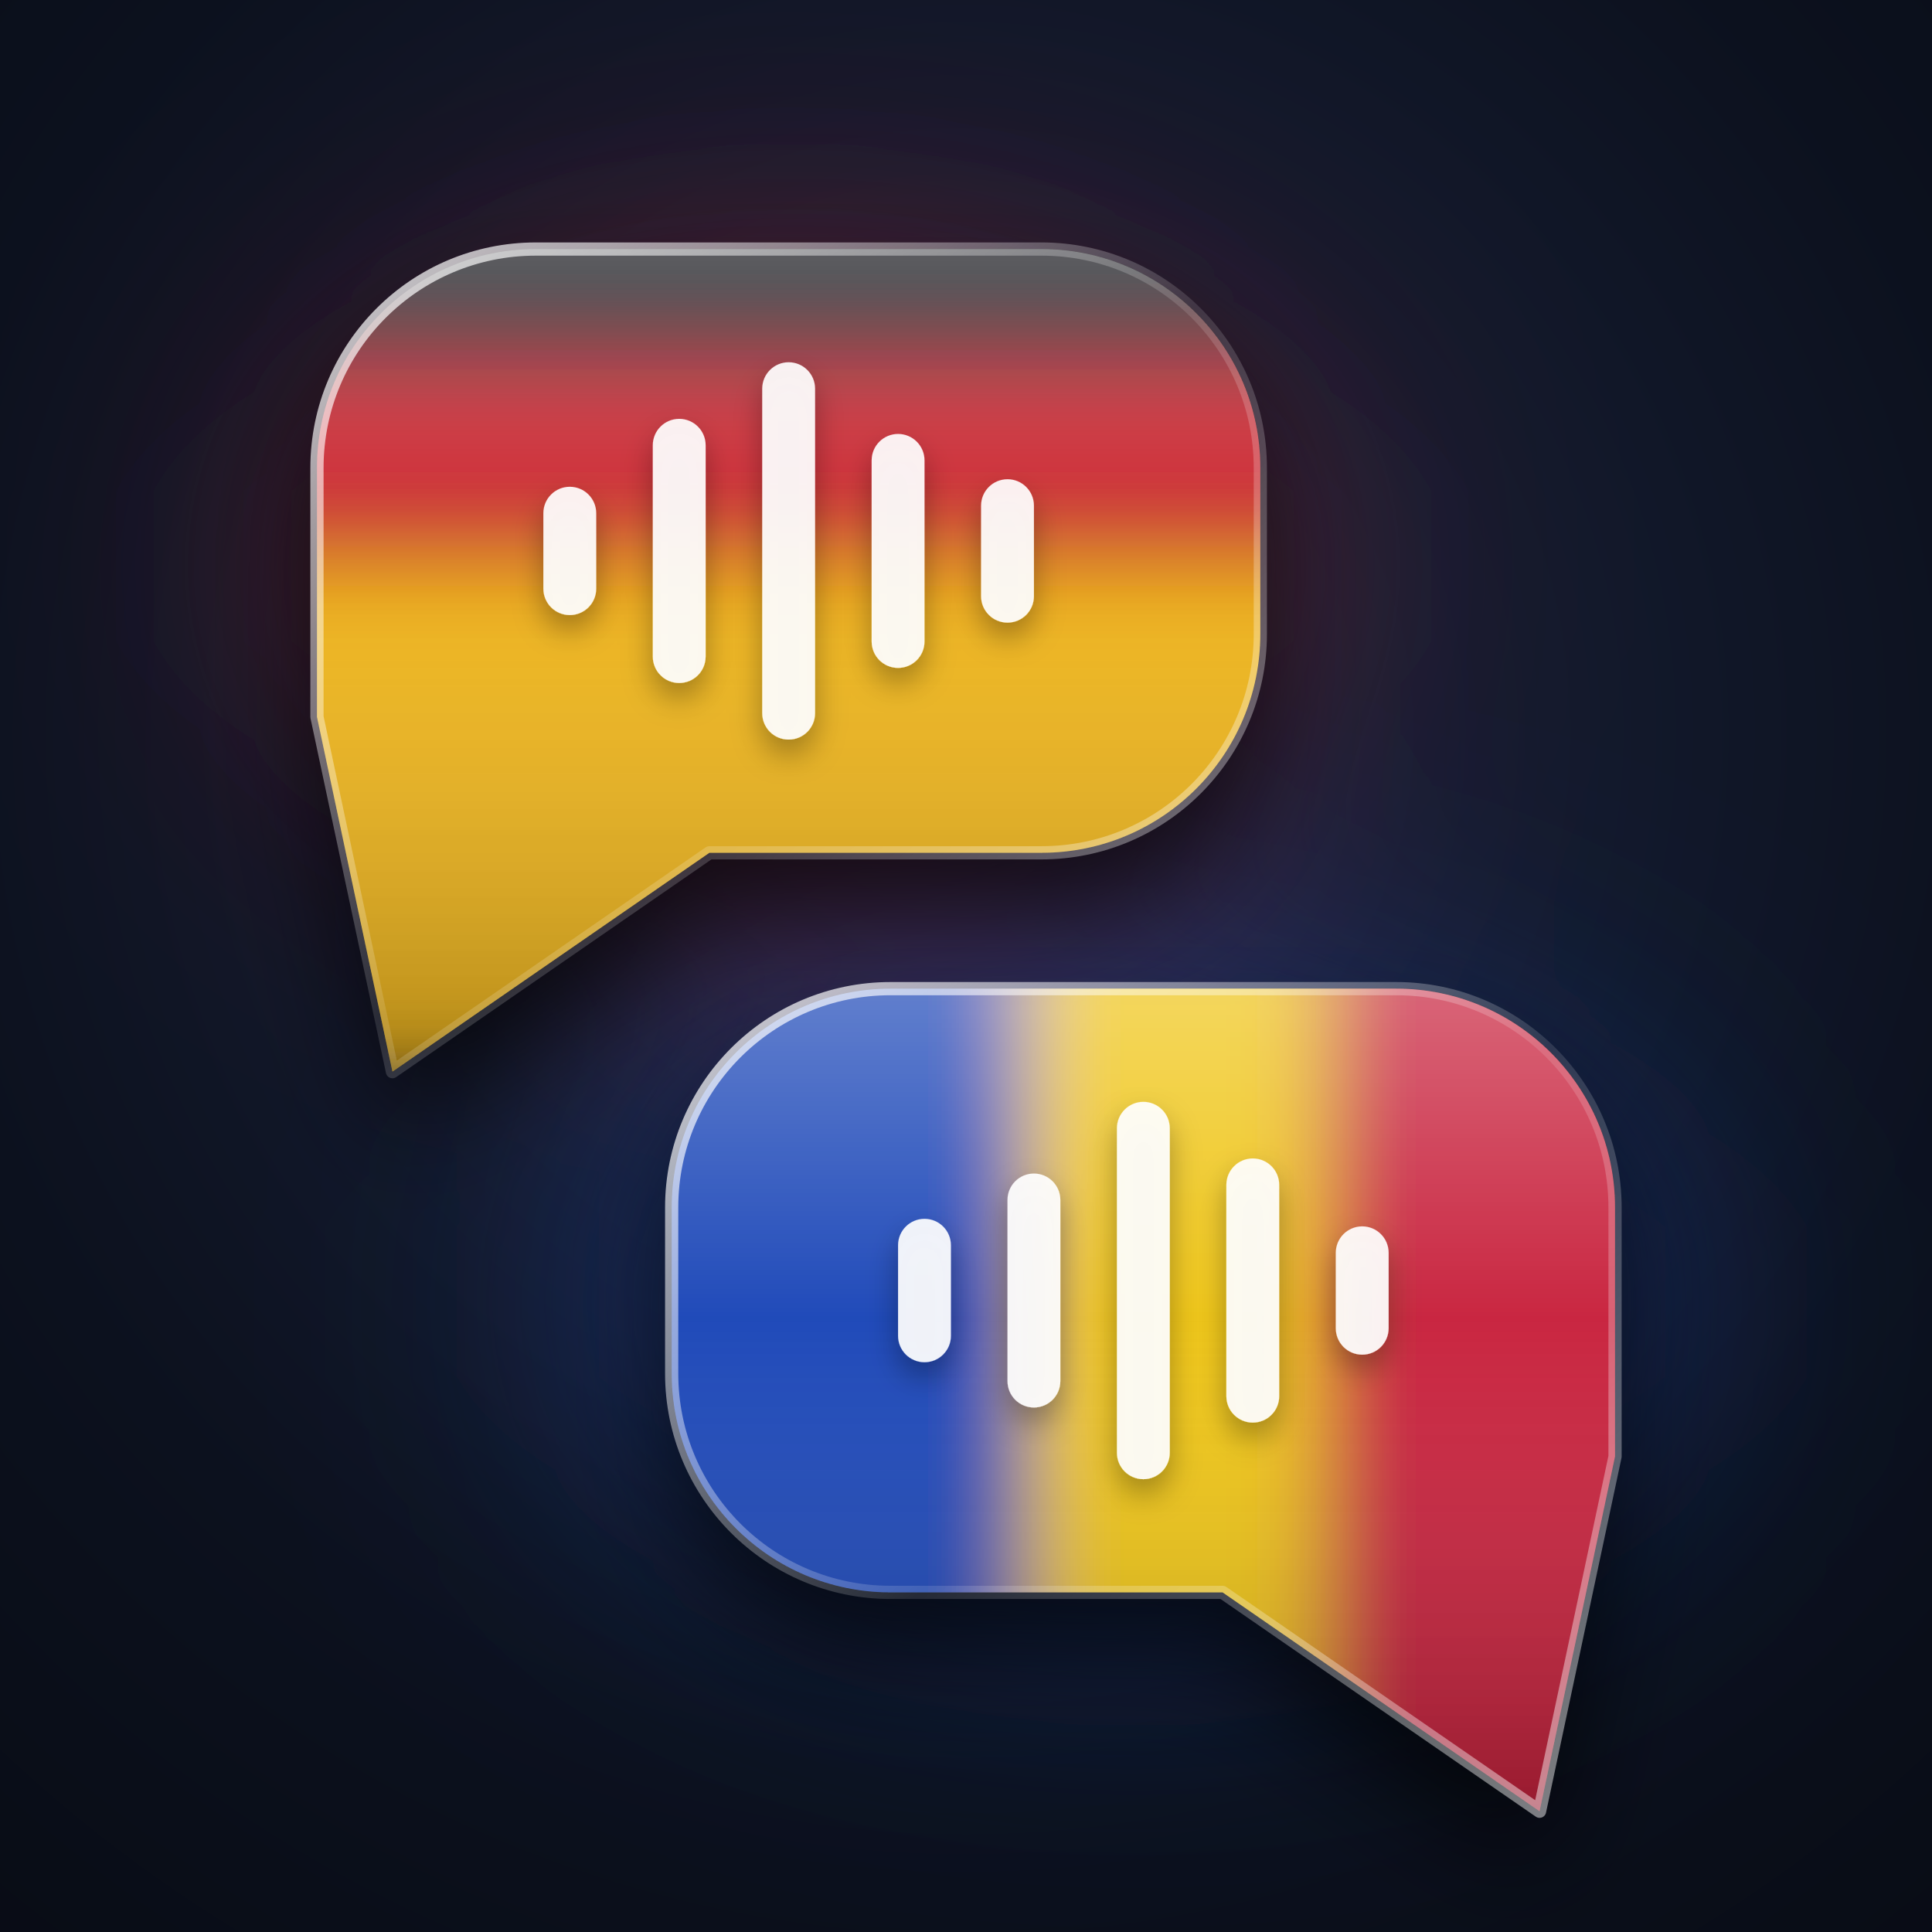
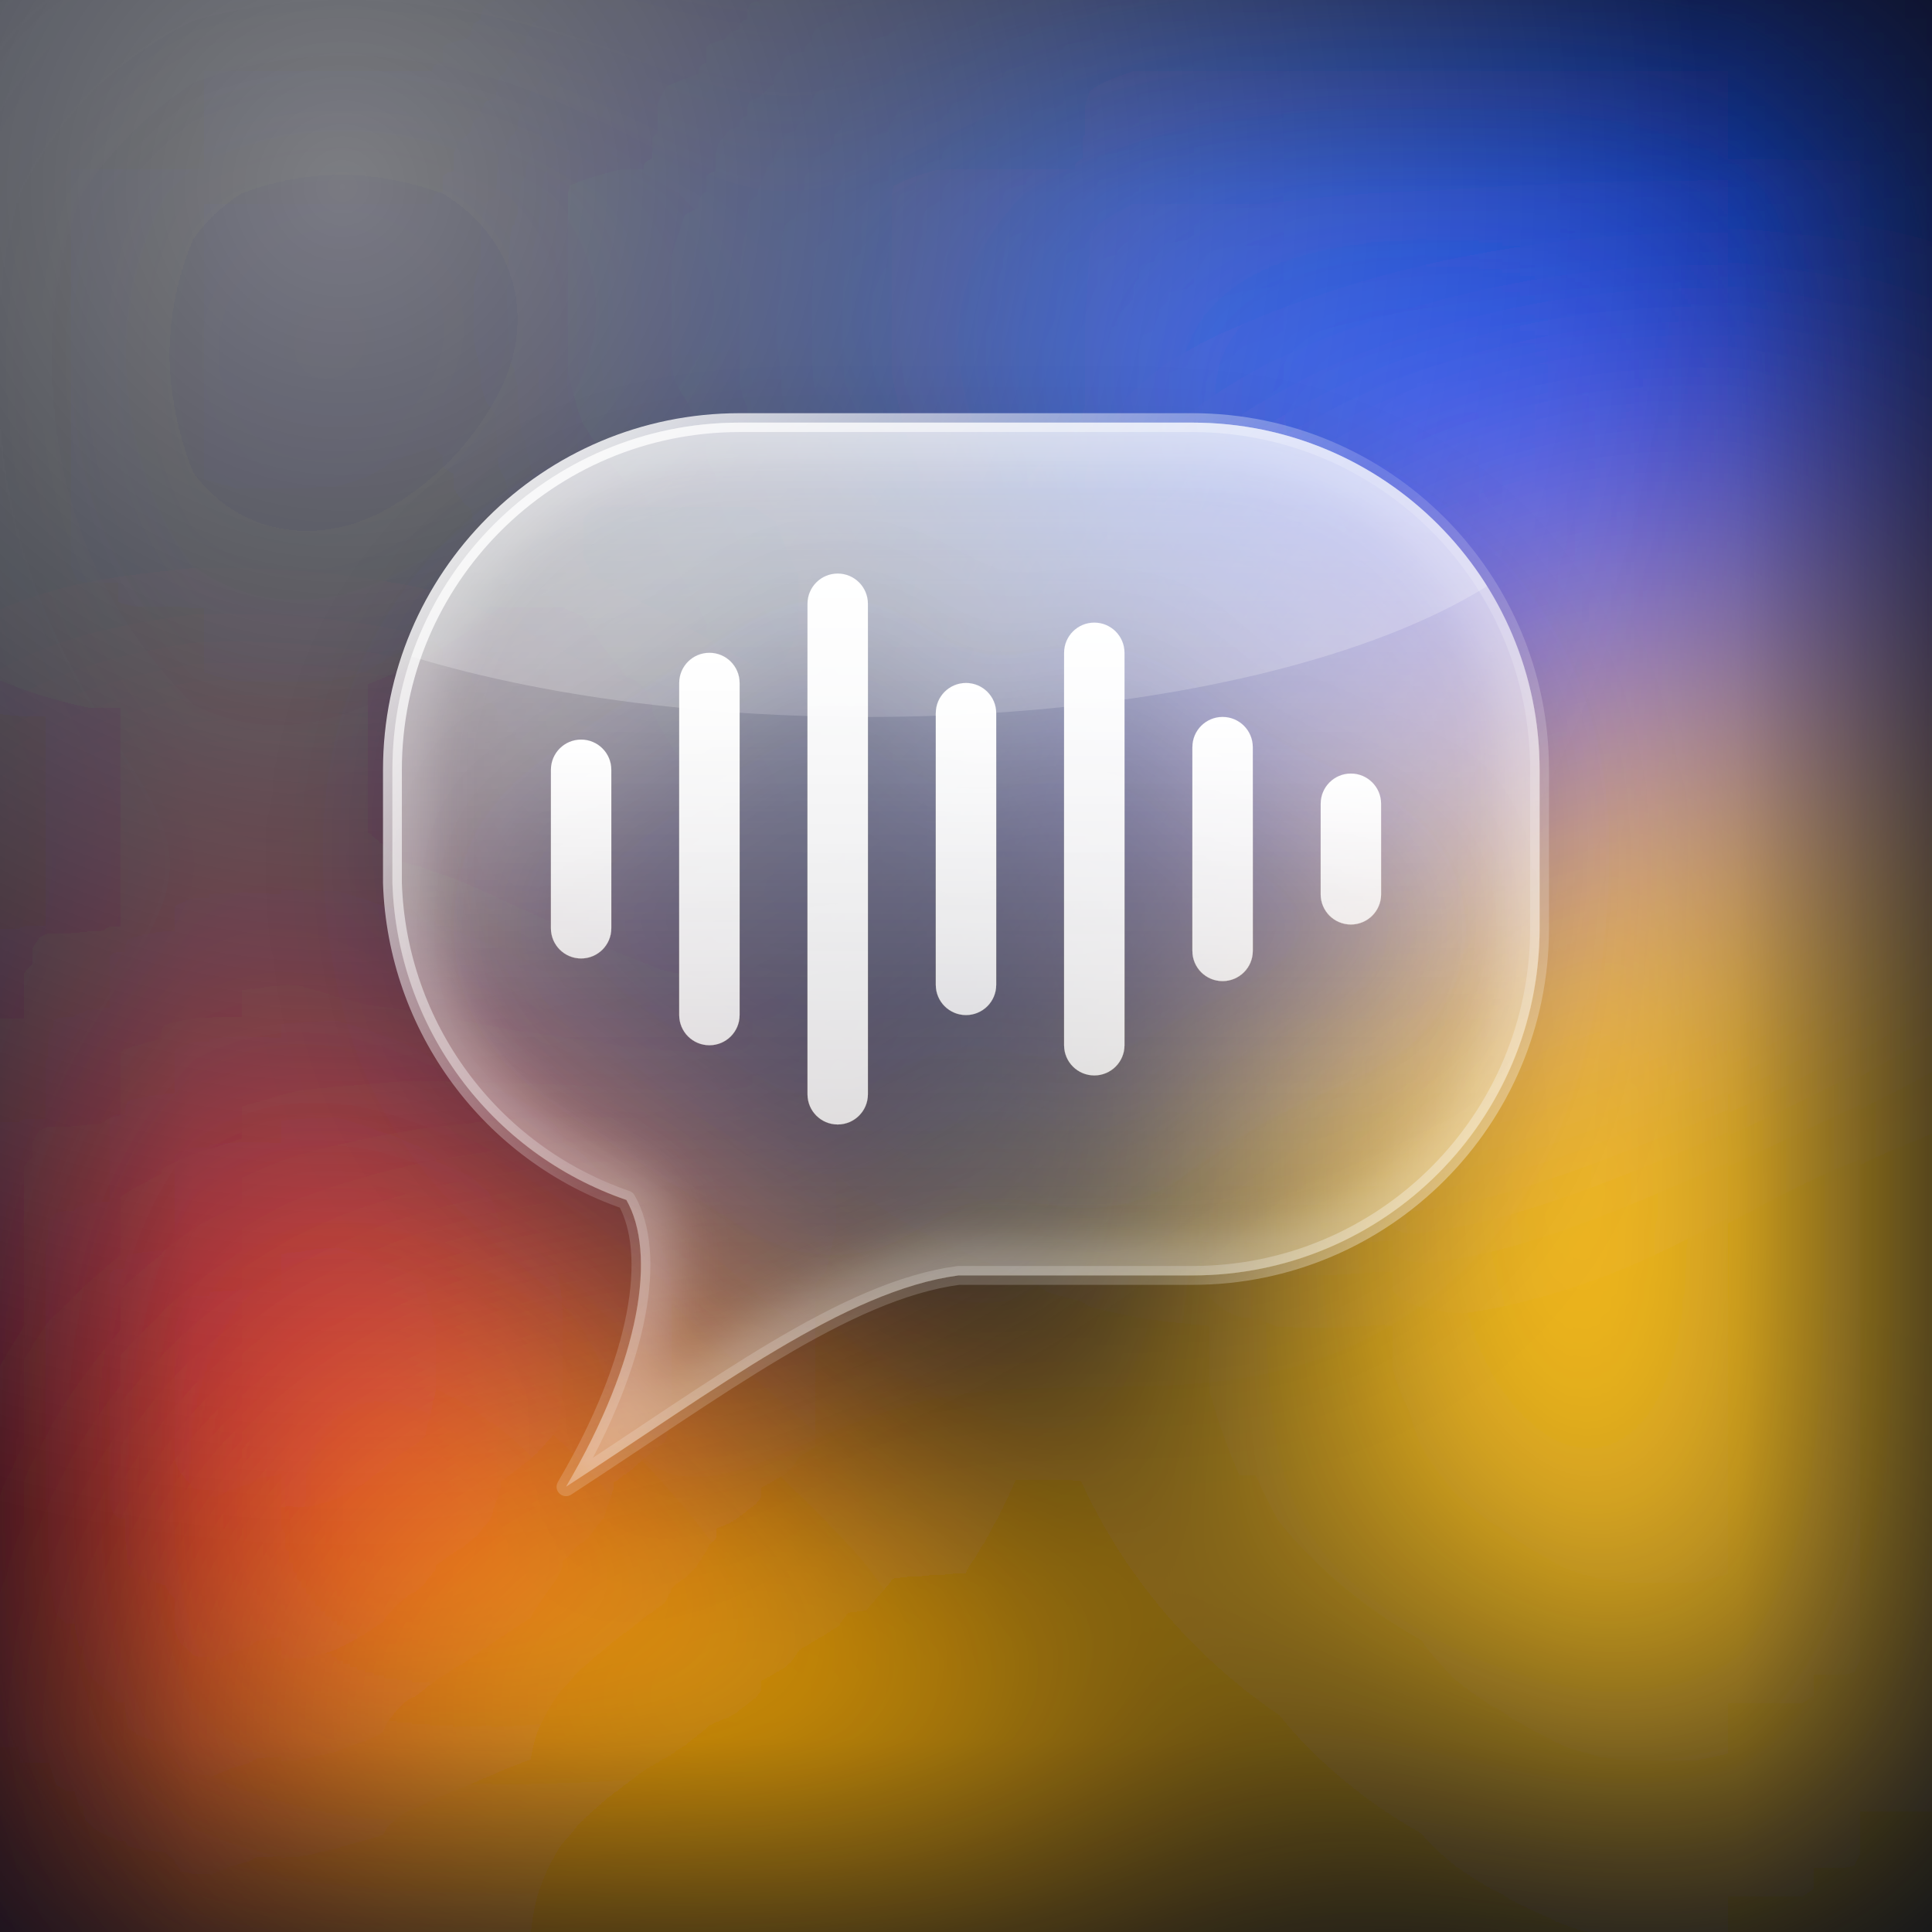
<svg xmlns="http://www.w3.org/2000/svg" width="512" height="512" viewBox="0 0 512 512">
  <defs>
-     <radialGradient id="bg" cx=".5" cy=".38" r=".9">
-       <stop offset="0" stop-color="#1C2540" />
-       <stop offset=".6" stop-color="#0C111E" />
-       <stop offset="1" stop-color="#070A12" />
+     <linearGradient id="bg" x1="0" y1="0" x2="1" y2="1">
+       <stop offset="0" stop-color="#1542E6" />
+       <stop offset=".38" stop-color="#0A0E1C" />
+       <stop offset=".7" stop-color="#E4326A" />
+       <stop offset="1" stop-color="#FFAA2E" />
+     </linearGradient>
+     <radialGradient id="hi" cx=".18" cy=".1" r=".7">
+       <stop offset="0" stop-color="#fff" stop-opacity=".45" />
+       <stop offset="1" stop-color="#fff" stop-opacity="0" />
    </radialGradient>
-     <filter id="gl" x="-60%" y="-60%" width="220%" height="220%">
-       <feGaussianBlur stdDeviation="42" />
-     </filter>
-     <filter id="bb" x="-20%" y="-20%" width="140%" height="140%">
-       <feGaussianBlur stdDeviation="11" />
-     </filter>
-     <filter id="sh" x="-30%" y="-30%" width="160%" height="180%">
-       <feDropShadow dx="0" dy="16" stdDeviation="14" flood-color="#000" flood-opacity=".7" />
-     </filter>
-     <filter id="bs" x="-30%" y="-30%" width="160%" height="160%">
-       <feDropShadow dx="0" dy="4" stdDeviation="4" flood-color="#000" flood-opacity=".35" />
-     </filter>
-     <clipPath id="cde">
-       <path d="M142 66H276A58 58 0 0 1 334 124V168A58 58 0 0 1 276 226H188L104 284L84 190V124A58 58 0 0 1 142 66Z" />
-     </clipPath>
-     <clipPath id="cro">
-       <path d="M236 262H370A58 58 0 0 1 428 320V386L408 480L324 422H236A58 58 0 0 1 178 364V320A58 58 0 0 1 236 262Z" />
-     </clipPath>
-     <linearGradient id="sheen" x1="0" y1="0" x2="0" y2="1">
-       <stop offset="0" stop-color="#fff" stop-opacity=".30" />
-       <stop offset=".4" stop-color="#fff" stop-opacity=".02" />
-       <stop offset="1" stop-color="#000" stop-opacity=".24" />
+     <radialGradient id="warm" cx=".9" cy=".95" r=".6">
+       <stop offset="0" stop-color="#FFD54A" stop-opacity=".75" />
+       <stop offset="1" stop-color="#FFD54A" stop-opacity="0" />
+     </radialGradient>
+     <linearGradient id="gf" x1="0" y1="0" x2="0" y2="1">
+       <stop offset="0" stop-color="#fff" stop-opacity=".62" />
+       <stop offset=".55" stop-color="#fff" stop-opacity=".22" />
+       <stop offset="1" stop-color="#fff" stop-opacity=".12" />
    </linearGradient>
    <linearGradient id="rim" x1="0" y1="0" x2="1" y2="1">
-       <stop offset="0" stop-color="#fff" stop-opacity=".8" />
-       <stop offset=".5" stop-color="#fff" stop-opacity=".12" />
-       <stop offset="1" stop-color="#fff" stop-opacity=".5" />
+       <stop offset="0" stop-color="#fff" stop-opacity="1" />
+       <stop offset=".45" stop-color="#fff" stop-opacity=".15" />
+       <stop offset=".75" stop-color="#fff" stop-opacity=".2" />
+       <stop offset="1" stop-color="#fff" stop-opacity=".75" />
    </linearGradient>
+     <linearGradient id="bar" x1="0" y1="0" x2="0" y2="1">
+       <stop offset="0" stop-color="#fff" />
+       <stop offset="1" stop-color="#fff" stop-opacity=".78" />
+     </linearGradient>
+     <filter id="sh" x="-30%" y="-30%" width="170%" height="190%">
+       <feDropShadow dx="0" dy="22" stdDeviation="20" flood-color="#1A0B4A" flood-opacity=".45" />
+     </filter>
+     <filter id="mesh" x="-50%" y="-50%" width="200%" height="200%">
+       <feGaussianBlur stdDeviation="62" />
+     </filter>
+     <filter id="gl" x="-50%" y="-50%" width="200%" height="200%">
+       <feGaussianBlur stdDeviation="7" />
+     </filter>
+     <clipPath id="cb">
+       <path d="M196 112H316A92 92 0 0 1 408 204V246A92 92 0 0 1 316 338H254C224 342 190 368 150 394C170 360 174 332 166 318A92 92 0 0 1 104 234V204A92 92 0 0 1 196 112Z" />
+     </clipPath>
  </defs>
-   <rect width="512" height="512" fill="url(#bg)" />
-   <g filter="url(#gl)" opacity=".5">
-     <ellipse cx="210" cy="150" rx="130" ry="70" fill="#D8232A" />
-     <ellipse cx="300" cy="345" rx="140" ry="70" fill="#2458D8" />
+   <rect width="512" height="512" fill="#0A0E1C" />
+   <g filter="url(#mesh)">
+     <circle cx="430" cy="70" r="190" fill="#1D4FE8" />
+     <circle cx="470" cy="330" r="150" fill="#FFC21F" />
+     <circle cx="40" cy="470" r="200" fill="#E0242C" />
+     <circle cx="200" cy="520" r="130" fill="#FFB400" />
+     <circle cx="50" cy="60" r="130" fill="#0E101A" />
  </g>
+   <rect width="512" height="512" fill="url(#hi)" />
  <g filter="url(#sh)">
-     <path d="M142 66H276A58 58 0 0 1 334 124V168A58 58 0 0 1 276 226H188L104 284L84 190V124A58 58 0 0 1 142 66Z" fill="#111" />
+     <path d="M196 112H316A92 92 0 0 1 408 204V246A92 92 0 0 1 316 338H254C224 342 190 368 150 394C170 360 174 332 166 318A92 92 0 0 1 104 234V204A92 92 0 0 1 196 112Z" fill="url(#gf)" />
  </g>
-   <g clip-path="url(#cde)">
-     <g filter="url(#bb)">
-       <rect x="60" y="20" width="320" height="82" fill="#16161C" />
-       <rect x="60" y="98" width="320" height="56" fill="#C81E26" />
-       <rect x="60" y="150" width="320" height="140" fill="#EDB41C" />
-     </g>
+   <g clip-path="url(#cb)">
+     <ellipse cx="230" cy="120" rx="190" ry="70" fill="#fff" opacity=".22" />
+     <path d="M196 112H316A92 92 0 0 1 408 204V246A92 92 0 0 1 316 338H254C224 342 190 368 150 394C170 360 174 332 166 318A92 92 0 0 1 104 234V204A92 92 0 0 1 196 112Z" fill="none" stroke="#fff" stroke-opacity=".35" stroke-width="16" filter="url(#gl)" />
  </g>
-   <path d="M142 66H276A58 58 0 0 1 334 124V168A58 58 0 0 1 276 226H188L104 284L84 190V124A58 58 0 0 1 142 66Z" fill="url(#sheen)" />
-   <path d="M142 66H276A58 58 0 0 1 334 124V168A58 58 0 0 1 276 226H188L104 284L84 190V124A58 58 0 0 1 142 66Z" fill="none" stroke="url(#rim)" stroke-width="3.5" stroke-linejoin="round" />
-   <g fill="#fff" fill-opacity=".92" filter="url(#bs)">
-     <rect x="144" y="129" width="14" height="34" rx="7" />
-     <rect x="173" y="111" width="14" height="70" rx="7" />
-     <rect x="202" y="96" width="14" height="100" rx="7" />
-     <rect x="231" y="115" width="14" height="62" rx="7" />
-     <rect x="260" y="127" width="14" height="38" rx="7" />
-   </g>
-   <g filter="url(#sh)">
-     <path d="M236 262H370A58 58 0 0 1 428 320V386L408 480L324 422H236A58 58 0 0 1 178 364V320A58 58 0 0 1 236 262Z" fill="#111" />
-   </g>
-   <g clip-path="url(#cro)">
-     <g filter="url(#bb)">
-       <rect x="150" y="240" width="130" height="260" fill="#1B47B8" />
-       <rect x="272" y="240" width="86" height="260" fill="#EFC512" />
-       <rect x="350" y="240" width="110" height="260" fill="#C8223C" />
-     </g>
-   </g>
-   <path d="M236 262H370A58 58 0 0 1 428 320V386L408 480L324 422H236A58 58 0 0 1 178 364V320A58 58 0 0 1 236 262Z" fill="url(#sheen)" />
-   <path d="M236 262H370A58 58 0 0 1 428 320V386L408 480L324 422H236A58 58 0 0 1 178 364V320A58 58 0 0 1 236 262Z" fill="none" stroke="url(#rim)" stroke-width="3.5" stroke-linejoin="round" />
-   <g fill="#fff" fill-opacity=".92" filter="url(#bs)">
-     <rect x="238" y="323" width="14" height="38" rx="7" />
-     <rect x="267" y="311" width="14" height="62" rx="7" />
-     <rect x="296" y="292" width="14" height="100" rx="7" />
-     <rect x="325" y="307" width="14" height="70" rx="7" />
-     <rect x="354" y="325" width="14" height="34" rx="7" />
+   <path d="M196 112H316A92 92 0 0 1 408 204V246A92 92 0 0 1 316 338H254C224 342 190 368 150 394C170 360 174 332 166 318A92 92 0 0 1 104 234V204A92 92 0 0 1 196 112Z" fill="none" stroke="url(#rim)" stroke-width="5" stroke-linejoin="round" />
+   <g fill="url(#bar)" filter="url(#sh)">
+     <rect x="146" y="196" width="16" height="58" rx="8" />
+     <rect x="180" y="173" width="16" height="104" rx="8" />
+     <rect x="214" y="152" width="16" height="146" rx="8" />
+     <rect x="248" y="181" width="16" height="88" rx="8" />
+     <rect x="282" y="165" width="16" height="120" rx="8" />
+     <rect x="316" y="190" width="16" height="70" rx="8" />
+     <rect x="350" y="205" width="16" height="40" rx="8" />
  </g>
</svg>
